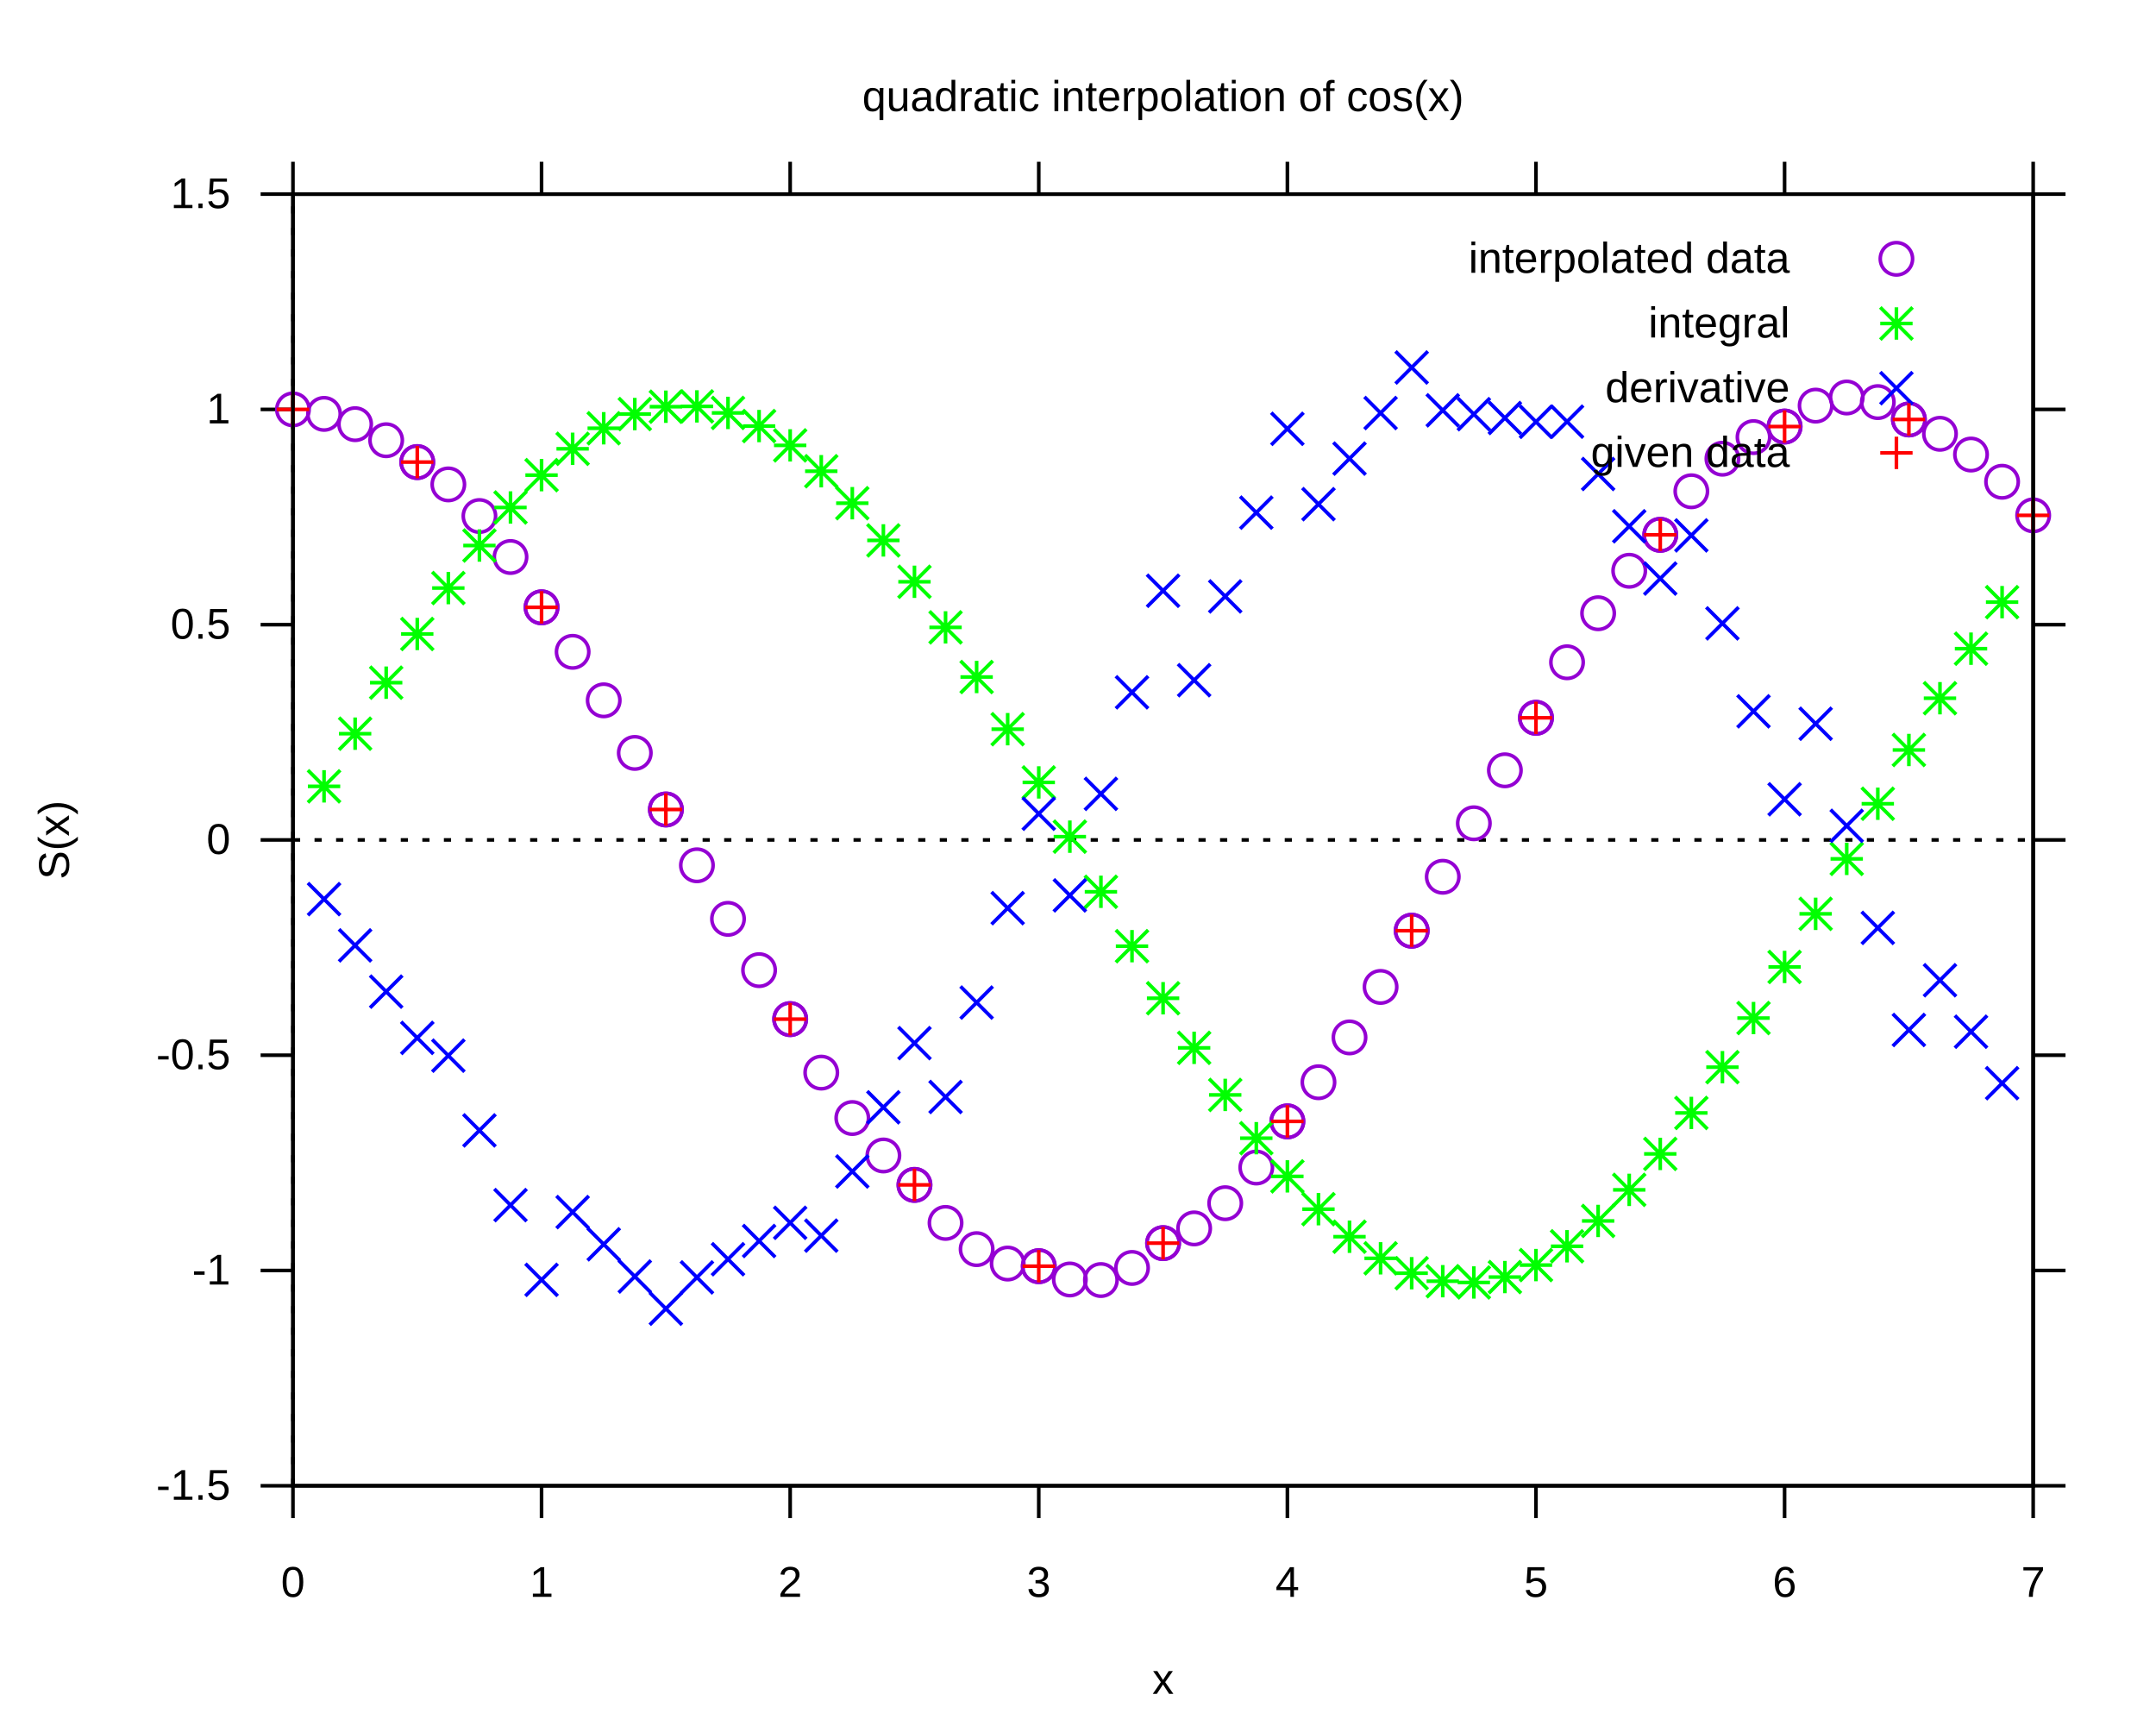
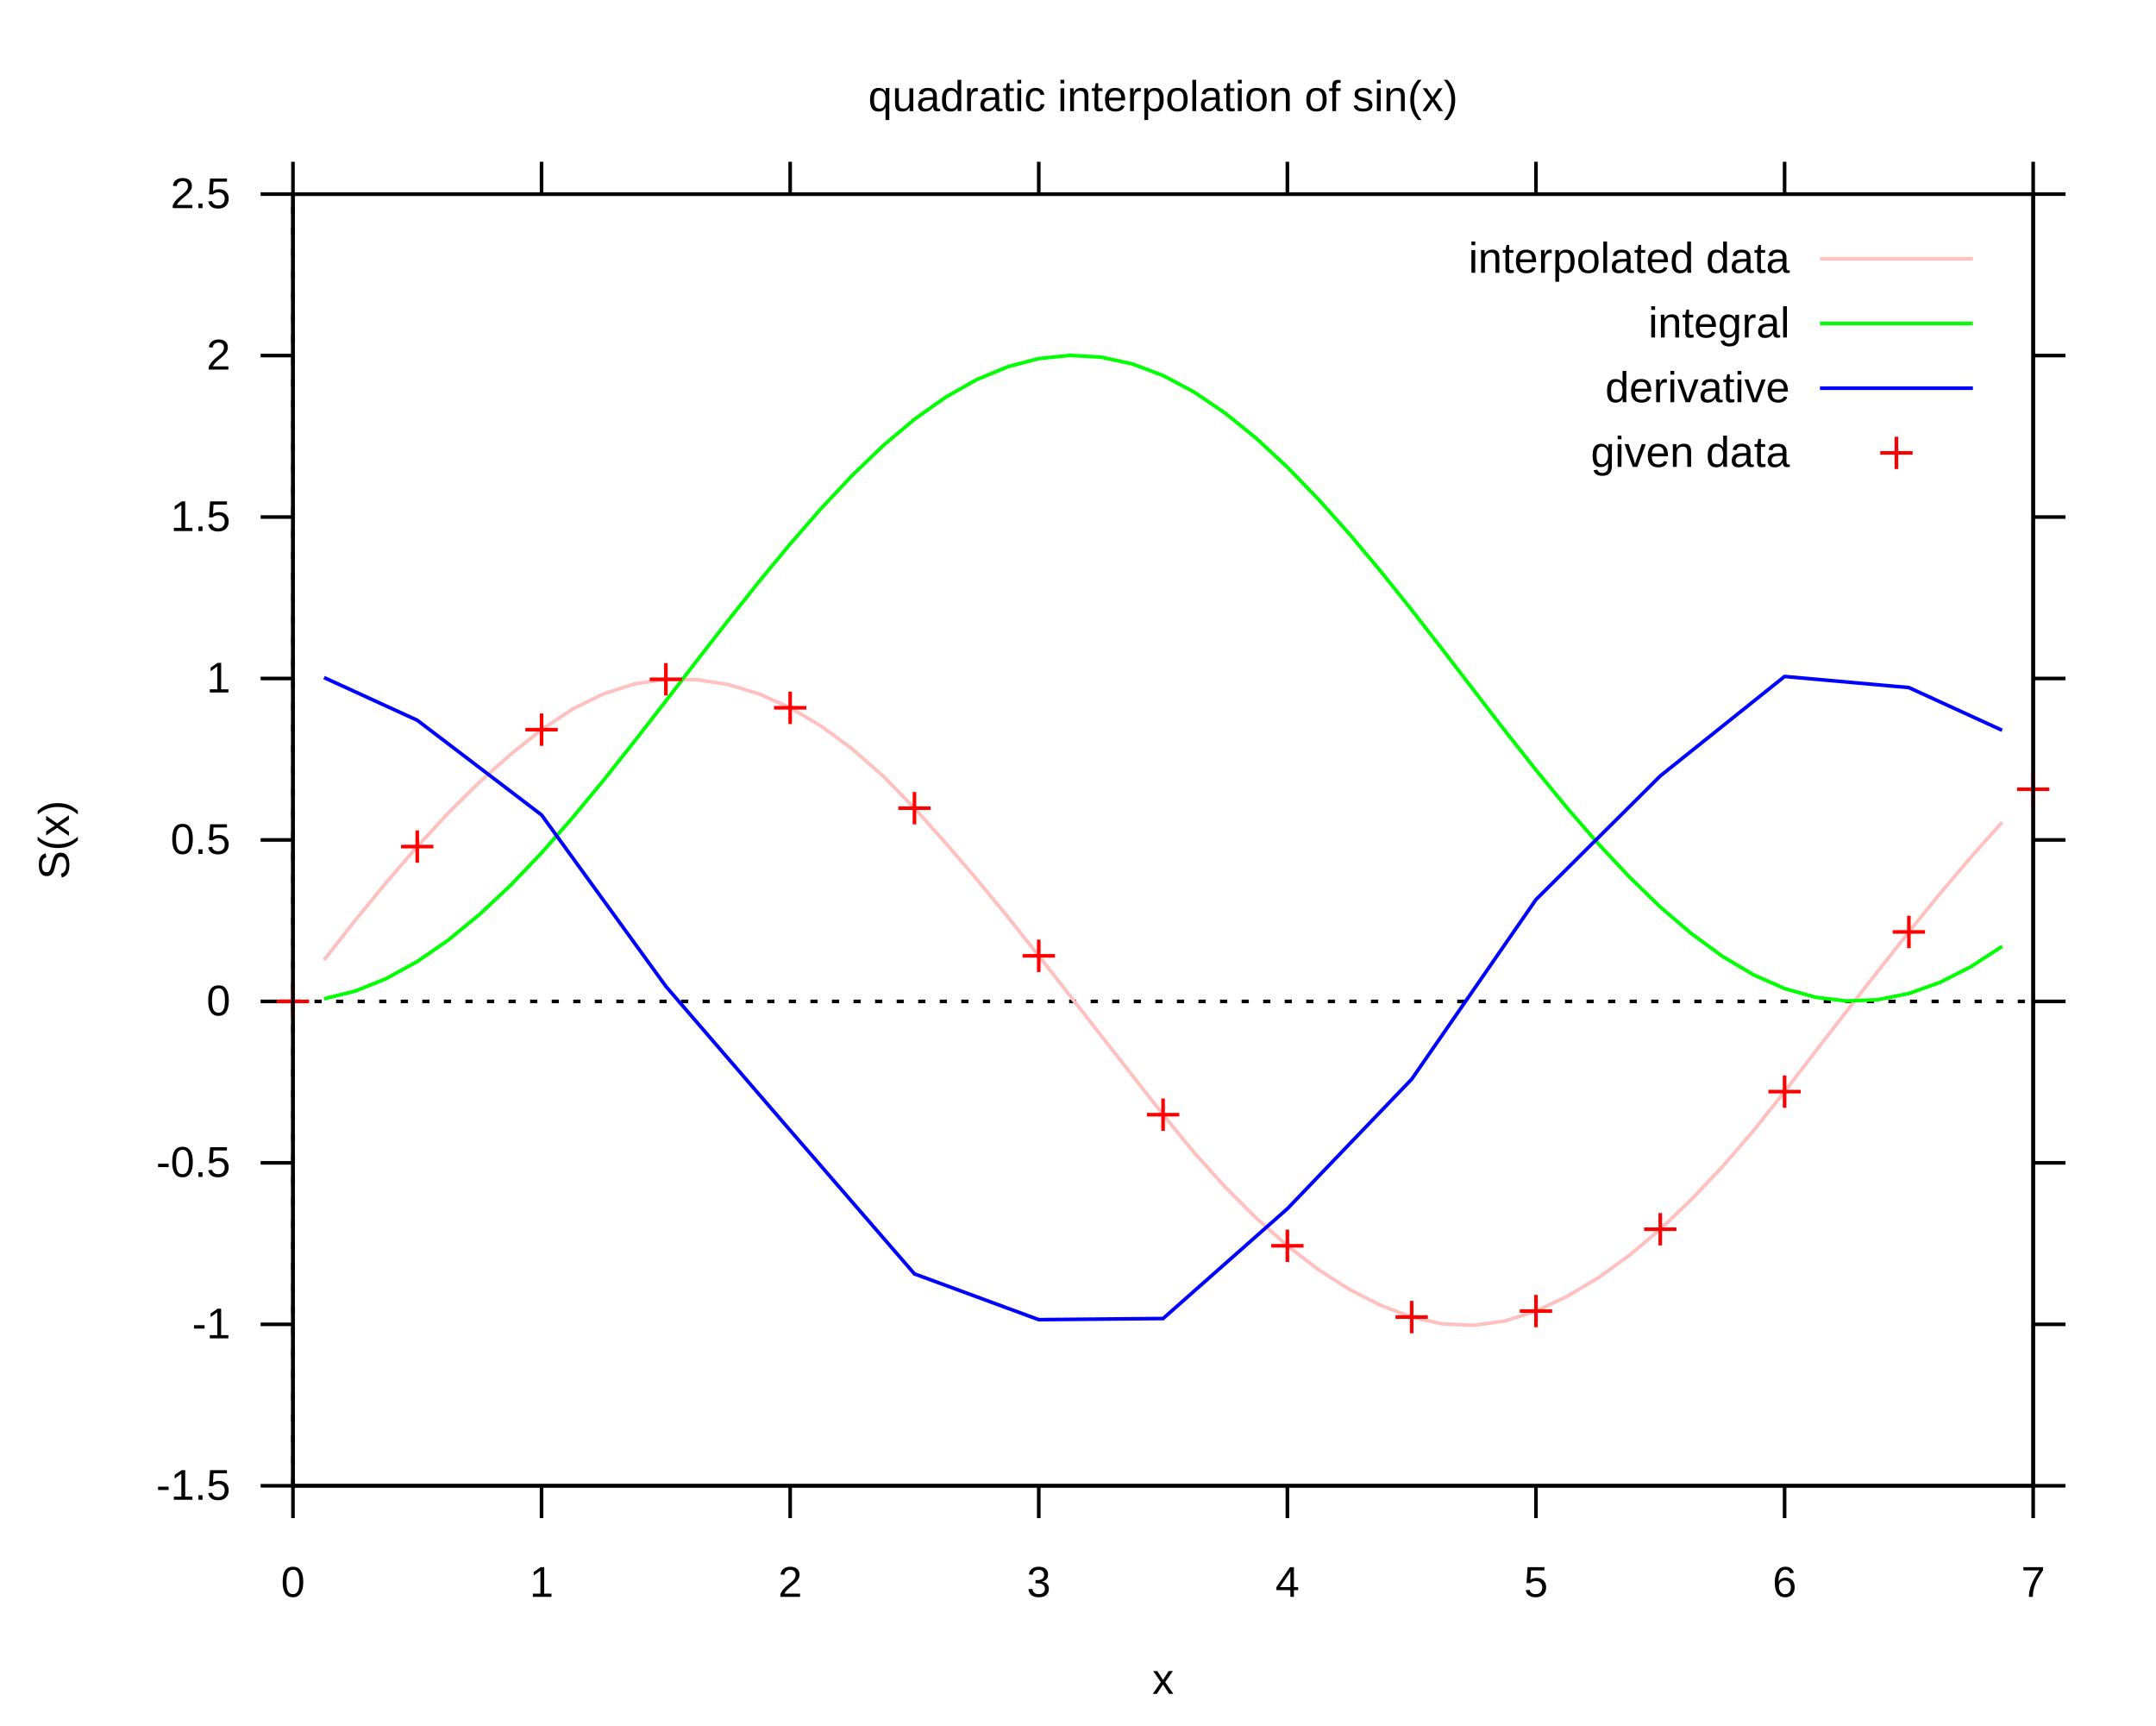
<svg xmlns="http://www.w3.org/2000/svg" xmlns:xlink="http://www.w3.org/1999/xlink" width="600" height="480" viewBox="0 0 600 480">
  <g id="gnuplot_canvas">
    <rect x="0" y="0" width="600" height="480" fill="none" />
    <defs>
      <circle id="gpDot" r="0.5" stroke-width="0.5" stroke="currentColor" />
      <path id="gpPt0" stroke-width="0.222" stroke="currentColor" d="M-1,0 h2 M0,-1 v2" />
      <path id="gpPt1" stroke-width="0.222" stroke="currentColor" d="M-1,-1 L1,1 M1,-1 L-1,1" />
      <path id="gpPt2" stroke-width="0.222" stroke="currentColor" d="M-1,0 L1,0 M0,-1 L0,1 M-1,-1 L1,1 M-1,1 L1,-1" />
      <rect id="gpPt3" stroke-width="0.222" stroke="currentColor" x="-1" y="-1" width="2" height="2" />
      <rect id="gpPt4" stroke-width="0.222" stroke="currentColor" fill="currentColor" x="-1" y="-1" width="2" height="2" />
      <circle id="gpPt5" stroke-width="0.222" stroke="currentColor" cx="0" cy="0" r="1" />
      <use xlink:href="#gpPt5" id="gpPt6" fill="currentColor" stroke="none" />
      <path id="gpPt7" stroke-width="0.222" stroke="currentColor" d="M0,-1.33 L-1.33,0.67 L1.33,0.67 z" />
      <use xlink:href="#gpPt7" id="gpPt8" fill="currentColor" stroke="none" />
      <use xlink:href="#gpPt7" id="gpPt9" stroke="currentColor" transform="rotate(180)" />
      <use xlink:href="#gpPt9" id="gpPt10" fill="currentColor" stroke="none" />
      <use xlink:href="#gpPt3" id="gpPt11" stroke="currentColor" transform="rotate(45)" />
      <use xlink:href="#gpPt11" id="gpPt12" fill="currentColor" stroke="none" />
      <path id="gpPt13" stroke-width="0.222" stroke="currentColor" d="M0,1.330 L1.265,0.411 L0.782,-1.067 L-0.782,-1.076 L-1.265,0.411 z" />
      <use xlink:href="#gpPt13" id="gpPt14" fill="currentColor" stroke="none" />
      <filter id="textbox" filterUnits="objectBoundingBox" x="0" y="0" height="1" width="1">
        <feFlood flood-color="white" flood-opacity="1" result="bgnd" />
        <feComposite in="SourceGraphic" in2="bgnd" operator="atop" />
      </filter>
      <filter id="greybox" filterUnits="objectBoundingBox" x="0" y="0" height="1" width="1">
        <feFlood flood-color="lightgrey" flood-opacity="1" result="grey" />
        <feComposite in="SourceGraphic" in2="grey" operator="atop" />
      </filter>
    </defs>
    <g fill="none" color="white" stroke="currentColor" stroke-width="1.00" stroke-linecap="butt" stroke-linejoin="miter">
</g>
    <g fill="none" color="black" stroke="currentColor" stroke-width="1.00" stroke-linecap="butt" stroke-linejoin="miter">
      <path stroke="black" d="M81.53,413.40 L72.53,413.40 M565.82,413.40 L574.82,413.40  " />
      <g transform="translate(64.14,417.30)" stroke="none" fill="black" font-family="Arial" font-size="12.00" text-anchor="end">
        <text>
          <tspan font-family="Arial">-1.5</tspan>
        </text>
      </g>
    </g>
    <g fill="none" color="black" stroke="currentColor" stroke-width="1.00" stroke-linecap="butt" stroke-linejoin="miter">
-       <path stroke="black" d="M81.53,353.50 L72.53,353.50 M565.82,353.50 L574.82,353.50  " />
-       <g transform="translate(64.14,357.40)" stroke="none" fill="black" font-family="Arial" font-size="12.00" text-anchor="end">
+       <path stroke="black" d="M81.53,368.48 L72.53,368.48 M565.82,368.48 L574.82,368.48  " />
+       <g transform="translate(64.14,372.38)" stroke="none" fill="black" font-family="Arial" font-size="12.00" text-anchor="end">
        <text>
          <tspan font-family="Arial">-1</tspan>
        </text>
      </g>
    </g>
    <g fill="none" color="black" stroke="currentColor" stroke-width="1.00" stroke-linecap="butt" stroke-linejoin="miter">
-       <path stroke="black" d="M81.53,293.60 L72.53,293.60 M565.82,293.60 L574.82,293.60  " />
-       <g transform="translate(64.14,297.50)" stroke="none" fill="black" font-family="Arial" font-size="12.00" text-anchor="end">
+       <path stroke="black" d="M81.53,323.55 L72.53,323.55 M565.82,323.55 L574.82,323.55  " />
+       <g transform="translate(64.14,327.45)" stroke="none" fill="black" font-family="Arial" font-size="12.00" text-anchor="end">
        <text>
          <tspan font-family="Arial">-0.5</tspan>
+         </text>
+       </g>
+     </g>
+     <g fill="none" color="black" stroke="currentColor" stroke-width="1.00" stroke-linecap="butt" stroke-linejoin="miter">
+       <path stroke="black" d="M81.53,278.63 L72.53,278.63 M565.82,278.63 L574.82,278.63  " />
+       <g transform="translate(64.14,282.53)" stroke="none" fill="black" font-family="Arial" font-size="12.00" text-anchor="end">
+         <text>
+           <tspan font-family="Arial"> 0</tspan>
        </text>
      </g>
    </g>
    <g fill="none" color="black" stroke="currentColor" stroke-width="1.00" stroke-linecap="butt" stroke-linejoin="miter">
      <path stroke="black" d="M81.53,233.70 L72.53,233.70 M565.82,233.70 L574.82,233.70  " />
      <g transform="translate(64.14,237.60)" stroke="none" fill="black" font-family="Arial" font-size="12.00" text-anchor="end">
        <text>
-           <tspan font-family="Arial"> 0</tspan>
-         </text>
-       </g>
-     </g>
-     <g fill="none" color="black" stroke="currentColor" stroke-width="1.00" stroke-linecap="butt" stroke-linejoin="miter">
-       <path stroke="black" d="M81.53,173.81 L72.53,173.81 M565.82,173.81 L574.82,173.81  " />
-       <g transform="translate(64.14,177.71)" stroke="none" fill="black" font-family="Arial" font-size="12.00" text-anchor="end">
-         <text>
          <tspan font-family="Arial"> 0.5</tspan>
        </text>
      </g>
    </g>
    <g fill="none" color="black" stroke="currentColor" stroke-width="1.00" stroke-linecap="butt" stroke-linejoin="miter">
-       <path stroke="black" d="M81.53,113.91 L72.53,113.91 M565.82,113.91 L574.82,113.91  " />
-       <g transform="translate(64.14,117.81)" stroke="none" fill="black" font-family="Arial" font-size="12.00" text-anchor="end">
+       <path stroke="black" d="M81.53,188.78 L72.53,188.78 M565.82,188.78 L574.82,188.78  " />
+       <g transform="translate(64.14,192.68)" stroke="none" fill="black" font-family="Arial" font-size="12.00" text-anchor="end">
        <text>
          <tspan font-family="Arial"> 1</tspan>
+         </text>
+       </g>
+     </g>
+     <g fill="none" color="black" stroke="currentColor" stroke-width="1.00" stroke-linecap="butt" stroke-linejoin="miter">
+       <path stroke="black" d="M81.53,143.86 L72.53,143.86 M565.82,143.86 L574.82,143.86  " />
+       <g transform="translate(64.14,147.76)" stroke="none" fill="black" font-family="Arial" font-size="12.00" text-anchor="end">
+         <text>
+           <tspan font-family="Arial"> 1.5</tspan>
+         </text>
+       </g>
+     </g>
+     <g fill="none" color="black" stroke="currentColor" stroke-width="1.00" stroke-linecap="butt" stroke-linejoin="miter">
+       <path stroke="black" d="M81.53,98.93 L72.53,98.93 M565.82,98.93 L574.82,98.93  " />
+       <g transform="translate(64.14,102.83)" stroke="none" fill="black" font-family="Arial" font-size="12.00" text-anchor="end">
+         <text>
+           <tspan font-family="Arial"> 2</tspan>
        </text>
      </g>
    </g>
    <g fill="none" color="black" stroke="currentColor" stroke-width="1.00" stroke-linecap="butt" stroke-linejoin="miter">
      <path stroke="black" d="M81.53,54.01 L72.53,54.01 M565.82,54.01 L574.82,54.01  " />
      <g transform="translate(64.14,57.91)" stroke="none" fill="black" font-family="Arial" font-size="12.00" text-anchor="end">
        <text>
-           <tspan font-family="Arial"> 1.5</tspan>
+           <tspan font-family="Arial"> 2.5</tspan>
        </text>
      </g>
    </g>
    <g fill="none" color="black" stroke="currentColor" stroke-width="1.00" stroke-linecap="butt" stroke-linejoin="miter">
      <path stroke="black" d="M81.53,413.40 L81.53,422.40 M81.53,54.01 L81.53,45.01  " />
      <g transform="translate(81.53,444.30)" stroke="none" fill="black" font-family="Arial" font-size="12.00" text-anchor="middle">
        <text>
          <tspan font-family="Arial"> 0</tspan>
        </text>
      </g>
    </g>
    <g fill="none" color="black" stroke="currentColor" stroke-width="1.00" stroke-linecap="butt" stroke-linejoin="miter">
      <path stroke="black" d="M150.71,413.40 L150.71,422.40 M150.71,54.01 L150.71,45.01  " />
      <g transform="translate(150.71,444.30)" stroke="none" fill="black" font-family="Arial" font-size="12.00" text-anchor="middle">
        <text>
          <tspan font-family="Arial"> 1</tspan>
        </text>
      </g>
    </g>
    <g fill="none" color="black" stroke="currentColor" stroke-width="1.00" stroke-linecap="butt" stroke-linejoin="miter">
      <path stroke="black" d="M219.90,413.40 L219.90,422.40 M219.90,54.01 L219.90,45.01  " />
      <g transform="translate(219.90,444.30)" stroke="none" fill="black" font-family="Arial" font-size="12.00" text-anchor="middle">
        <text>
          <tspan font-family="Arial"> 2</tspan>
        </text>
      </g>
    </g>
    <g fill="none" color="black" stroke="currentColor" stroke-width="1.00" stroke-linecap="butt" stroke-linejoin="miter">
      <path stroke="black" d="M289.08,413.40 L289.08,422.40 M289.08,54.01 L289.08,45.01  " />
      <g transform="translate(289.08,444.30)" stroke="none" fill="black" font-family="Arial" font-size="12.00" text-anchor="middle">
        <text>
          <tspan font-family="Arial"> 3</tspan>
        </text>
      </g>
    </g>
    <g fill="none" color="black" stroke="currentColor" stroke-width="1.00" stroke-linecap="butt" stroke-linejoin="miter">
      <path stroke="black" d="M358.27,413.40 L358.27,422.40 M358.27,54.01 L358.27,45.01  " />
      <g transform="translate(358.27,444.30)" stroke="none" fill="black" font-family="Arial" font-size="12.00" text-anchor="middle">
        <text>
          <tspan font-family="Arial"> 4</tspan>
        </text>
      </g>
    </g>
    <g fill="none" color="black" stroke="currentColor" stroke-width="1.00" stroke-linecap="butt" stroke-linejoin="miter">
      <path stroke="black" d="M427.45,413.40 L427.45,422.40 M427.45,54.01 L427.45,45.01  " />
      <g transform="translate(427.45,444.30)" stroke="none" fill="black" font-family="Arial" font-size="12.00" text-anchor="middle">
        <text>
          <tspan font-family="Arial"> 5</tspan>
        </text>
      </g>
    </g>
    <g fill="none" color="black" stroke="currentColor" stroke-width="1.00" stroke-linecap="butt" stroke-linejoin="miter">
      <path stroke="black" d="M496.64,413.40 L496.64,422.40 M496.64,54.01 L496.64,45.01  " />
      <g transform="translate(496.64,444.30)" stroke="none" fill="black" font-family="Arial" font-size="12.00" text-anchor="middle">
        <text>
          <tspan font-family="Arial"> 6</tspan>
        </text>
      </g>
    </g>
    <g fill="none" color="black" stroke="currentColor" stroke-width="1.00" stroke-linecap="butt" stroke-linejoin="miter">
      <path stroke="black" d="M565.82,413.40 L565.82,422.40 M565.82,54.01 L565.82,45.01  " />
      <g transform="translate(565.82,444.30)" stroke="none" fill="black" font-family="Arial" font-size="12.00" text-anchor="middle">
        <text>
          <tspan font-family="Arial"> 7</tspan>
        </text>
      </g>
    </g>
    <g fill="none" color="black" stroke="currentColor" stroke-width="1.00" stroke-linecap="butt" stroke-linejoin="miter">
</g>
    <g fill="none" color="gray" stroke="currentColor" stroke-width="1.00" stroke-linecap="butt" stroke-linejoin="miter">
-       <path stroke="black" stroke-dasharray="2,4" d="M81.53,233.70 L565.82,233.70  " />
+       <path stroke="black" stroke-dasharray="2,4" d="M81.53,278.63 L565.82,278.63  " />
    </g>
    <g fill="none" color="gray" stroke="currentColor" stroke-width="1.00" stroke-linecap="butt" stroke-linejoin="miter">
      <path stroke="black" stroke-dasharray="2,4" d="M81.53,413.40 L81.53,54.01  " />
    </g>
    <g fill="none" color="black" stroke="currentColor" stroke-width="1.00" stroke-linecap="butt" stroke-linejoin="miter">
      <path stroke="black" d="M81.53,54.01 L81.53,413.40 L565.82,413.40 L565.82,54.01 L81.53,54.01 Z  " />
    </g>
    <g fill="none" color="black" stroke="currentColor" stroke-width="1.00" stroke-linecap="butt" stroke-linejoin="miter">
      <g transform="translate(19.18,233.71) rotate(270)" stroke="none" fill="black" font-family="Arial" font-size="12.00" text-anchor="middle">
        <text>
          <tspan font-family="Arial">S(x)</tspan>
        </text>
      </g>
    </g>
    <g fill="none" color="black" stroke="currentColor" stroke-width="1.00" stroke-linecap="butt" stroke-linejoin="miter">
      <g transform="translate(323.67,471.30)" stroke="none" fill="black" font-family="Arial" font-size="12.00" text-anchor="middle">
        <text>
          <tspan font-family="Arial">x</tspan>
        </text>
      </g>
    </g>
    <g fill="none" color="black" stroke="currentColor" stroke-width="1.00" stroke-linecap="butt" stroke-linejoin="miter">
</g>
    <g id="gnuplot_plot_1">
      <g fill="none" color="black" stroke="currentColor" stroke-width="1.00" stroke-linecap="butt" stroke-linejoin="miter">
        <g transform="translate(498.09,75.91)" stroke="none" fill="black" font-family="Arial" font-size="12.00" text-anchor="end">
          <text>
            <tspan font-family="Arial">interpolated data</tspan>
          </text>
        </g>
      </g>
      <g fill="none" color="black" stroke="currentColor" stroke-width="1.00" stroke-linecap="butt" stroke-linejoin="miter">
-         <use xlink:href="#gpPt5" transform="translate(81.53,113.91) scale(4.50)" color="rgb(148,   0, 211)" />
-         <use xlink:href="#gpPt5" transform="translate(116.12,128.57) scale(4.50)" color="rgb(148,   0, 211)" />
-         <use xlink:href="#gpPt5" transform="translate(150.71,168.98) scale(4.50)" color="rgb(148,   0, 211)" />
-         <use xlink:href="#gpPt5" transform="translate(185.31,225.23) scale(4.50)" color="rgb(148,   0, 211)" />
-         <use xlink:href="#gpPt5" transform="translate(219.90,283.56) scale(4.50)" color="rgb(148,   0, 211)" />
-         <use xlink:href="#gpPt5" transform="translate(254.49,329.68) scale(4.50)" color="rgb(148,   0, 211)" />
-         <use xlink:href="#gpPt5" transform="translate(289.08,352.30) scale(4.50)" color="rgb(148,   0, 211)" />
-         <use xlink:href="#gpPt5" transform="translate(323.68,345.89) scale(4.50)" color="rgb(148,   0, 211)" />
-         <use xlink:href="#gpPt5" transform="translate(358.27,312.01) scale(4.50)" color="rgb(148,   0, 211)" />
-         <use xlink:href="#gpPt5" transform="translate(392.86,258.96) scale(4.50)" color="rgb(148,   0, 211)" />
-         <use xlink:href="#gpPt5" transform="translate(427.45,199.72) scale(4.50)" color="rgb(148,   0, 211)" />
-         <use xlink:href="#gpPt5" transform="translate(462.04,148.81) scale(4.50)" color="rgb(148,   0, 211)" />
-         <use xlink:href="#gpPt5" transform="translate(496.64,118.68) scale(4.50)" color="rgb(148,   0, 211)" />
-         <use xlink:href="#gpPt5" transform="translate(531.23,116.71) scale(4.50)" color="rgb(148,   0, 211)" />
-         <use xlink:href="#gpPt5" transform="translate(565.82,143.39) scale(4.50)" color="rgb(148,   0, 211)" />
-         <use xlink:href="#gpPt5" transform="translate(90.18,115.16) scale(4.50)" color="rgb(148,   0, 211)" />
-         <use xlink:href="#gpPt5" transform="translate(98.83,118.02) scale(4.50)" color="rgb(148,   0, 211)" />
-         <use xlink:href="#gpPt5" transform="translate(107.47,122.49) scale(4.50)" color="rgb(148,   0, 211)" />
-         <use xlink:href="#gpPt5" transform="translate(116.12,128.57) scale(4.50)" color="rgb(148,   0, 211)" />
-         <use xlink:href="#gpPt5" transform="translate(124.77,134.78) scale(4.50)" color="rgb(148,   0, 211)" />
-         <use xlink:href="#gpPt5" transform="translate(133.42,143.58) scale(4.50)" color="rgb(148,   0, 211)" />
-         <use xlink:href="#gpPt5" transform="translate(142.07,154.98) scale(4.50)" color="rgb(148,   0, 211)" />
-         <use xlink:href="#gpPt5" transform="translate(150.71,168.98) scale(4.50)" color="rgb(148,   0, 211)" />
-         <use xlink:href="#gpPt5" transform="translate(159.36,181.36) scale(4.50)" color="rgb(148,   0, 211)" />
-         <use xlink:href="#gpPt5" transform="translate(168.01,194.86) scale(4.50)" color="rgb(148,   0, 211)" />
-         <use xlink:href="#gpPt5" transform="translate(176.66,209.49) scale(4.50)" color="rgb(148,   0, 211)" />
-         <use xlink:href="#gpPt5" transform="translate(185.31,225.23) scale(4.50)" color="rgb(148,   0, 211)" />
-         <use xlink:href="#gpPt5" transform="translate(193.95,240.76) scale(4.50)" color="rgb(148,   0, 211)" />
-         <use xlink:href="#gpPt5" transform="translate(202.60,255.66) scale(4.50)" color="rgb(148,   0, 211)" />
-         <use xlink:href="#gpPt5" transform="translate(211.25,269.93) scale(4.50)" color="rgb(148,   0, 211)" />
-         <use xlink:href="#gpPt5" transform="translate(219.90,283.56) scale(4.50)" color="rgb(148,   0, 211)" />
-         <use xlink:href="#gpPt5" transform="translate(228.55,298.44) scale(4.50)" color="rgb(148,   0, 211)" />
-         <use xlink:href="#gpPt5" transform="translate(237.19,311.08) scale(4.50)" color="rgb(148,   0, 211)" />
-         <use xlink:href="#gpPt5" transform="translate(245.84,321.50) scale(4.50)" color="rgb(148,   0, 211)" />
-         <use xlink:href="#gpPt5" transform="translate(254.49,329.68) scale(4.50)" color="rgb(148,   0, 211)" />
-         <use xlink:href="#gpPt5" transform="translate(263.14,340.26) scale(4.50)" color="rgb(148,   0, 211)" />
-         <use xlink:href="#gpPt5" transform="translate(271.79,347.56) scale(4.50)" color="rgb(148,   0, 211)" />
-         <use xlink:href="#gpPt5" transform="translate(280.43,351.57) scale(4.50)" color="rgb(148,   0, 211)" />
-         <use xlink:href="#gpPt5" transform="translate(289.08,352.30) scale(4.50)" color="rgb(148,   0, 211)" />
-         <use xlink:href="#gpPt5" transform="translate(297.73,356.00) scale(4.50)" color="rgb(148,   0, 211)" />
-         <use xlink:href="#gpPt5" transform="translate(306.38,356.16) scale(4.50)" color="rgb(148,   0, 211)" />
-         <use xlink:href="#gpPt5" transform="translate(315.03,352.79) scale(4.50)" color="rgb(148,   0, 211)" />
-         <use xlink:href="#gpPt5" transform="translate(323.68,345.89) scale(4.50)" color="rgb(148,   0, 211)" />
-         <use xlink:href="#gpPt5" transform="translate(332.32,341.79) scale(4.50)" color="rgb(148,   0, 211)" />
-         <use xlink:href="#gpPt5" transform="translate(340.97,334.78) scale(4.50)" color="rgb(148,   0, 211)" />
-         <use xlink:href="#gpPt5" transform="translate(349.62,324.85) scale(4.50)" color="rgb(148,   0, 211)" />
-         <use xlink:href="#gpPt5" transform="translate(358.27,312.01) scale(4.50)" color="rgb(148,   0, 211)" />
-         <use xlink:href="#gpPt5" transform="translate(366.92,301.12) scale(4.50)" color="rgb(148,   0, 211)" />
-         <use xlink:href="#gpPt5" transform="translate(375.56,288.65) scale(4.50)" color="rgb(148,   0, 211)" />
-         <use xlink:href="#gpPt5" transform="translate(384.21,274.60) scale(4.50)" color="rgb(148,   0, 211)" />
-         <use xlink:href="#gpPt5" transform="translate(392.86,258.96) scale(4.50)" color="rgb(148,   0, 211)" />
-         <use xlink:href="#gpPt5" transform="translate(401.51,243.95) scale(4.50)" color="rgb(148,   0, 211)" />
-         <use xlink:href="#gpPt5" transform="translate(410.16,229.07) scale(4.50)" color="rgb(148,   0, 211)" />
-         <use xlink:href="#gpPt5" transform="translate(418.80,214.33) scale(4.50)" color="rgb(148,   0, 211)" />
-         <use xlink:href="#gpPt5" transform="translate(427.45,199.72) scale(4.50)" color="rgb(148,   0, 211)" />
-         <use xlink:href="#gpPt5" transform="translate(436.10,184.27) scale(4.50)" color="rgb(148,   0, 211)" />
-         <use xlink:href="#gpPt5" transform="translate(444.75,170.63) scale(4.50)" color="rgb(148,   0, 211)" />
-         <use xlink:href="#gpPt5" transform="translate(453.40,158.81) scale(4.50)" color="rgb(148,   0, 211)" />
-         <use xlink:href="#gpPt5" transform="translate(462.04,148.81) scale(4.50)" color="rgb(148,   0, 211)" />
-         <use xlink:href="#gpPt5" transform="translate(470.69,136.69) scale(4.50)" color="rgb(148,   0, 211)" />
-         <use xlink:href="#gpPt5" transform="translate(479.34,127.63) scale(4.50)" color="rgb(148,   0, 211)" />
-         <use xlink:href="#gpPt5" transform="translate(487.99,121.62) scale(4.50)" color="rgb(148,   0, 211)" />
-         <use xlink:href="#gpPt5" transform="translate(496.64,118.68) scale(4.50)" color="rgb(148,   0, 211)" />
-         <use xlink:href="#gpPt5" transform="translate(505.28,112.86) scale(4.50)" color="rgb(148,   0, 211)" />
-         <use xlink:href="#gpPt5" transform="translate(513.93,110.60) scale(4.50)" color="rgb(148,   0, 211)" />
-         <use xlink:href="#gpPt5" transform="translate(522.58,111.88) scale(4.50)" color="rgb(148,   0, 211)" />
-         <use xlink:href="#gpPt5" transform="translate(531.23,116.71) scale(4.50)" color="rgb(148,   0, 211)" />
-         <use xlink:href="#gpPt5" transform="translate(539.88,120.70) scale(4.50)" color="rgb(148,   0, 211)" />
-         <use xlink:href="#gpPt5" transform="translate(548.52,126.47) scale(4.50)" color="rgb(148,   0, 211)" />
-         <use xlink:href="#gpPt5" transform="translate(557.17,134.04) scale(4.50)" color="rgb(148,   0, 211)" />
-         <use xlink:href="#gpPt5" transform="translate(527.76,72.01) scale(4.50)" color="rgb(148,   0, 211)" />
+         <path stroke="rgb(255, 192, 192)" d="M506.48,72.01 L549.04,72.01 M90.18,267.12 L98.83,256.10 L107.47,245.58 L116.12,235.55 L124.77,226.19 L133.42,217.64   L142.07,209.92 L150.71,203.02 L159.36,197.28 L168.01,193.03 L176.66,190.28 L185.31,189.01 L193.95,189.11 L202.60,190.46   L211.25,193.07 L219.90,196.93 L228.55,202.04 L237.19,208.40 L245.84,216.00 L254.49,224.86 L263.14,234.53 L271.79,244.61   L280.43,255.08 L289.08,265.95 L297.73,277.01 L306.38,288.07 L315.03,299.11 L323.68,310.15 L332.32,320.70 L340.97,330.30   L349.62,338.94 L358.27,346.63 L366.92,353.27 L375.56,358.79 L384.21,363.19 L392.86,366.46 L401.51,368.38 L410.16,368.75   L418.80,367.55 L427.45,364.79 L436.10,360.71 L444.75,355.55 L453.40,349.32 L462.04,342.02 L470.69,333.75 L479.34,324.61   L487.99,314.60 L496.64,303.73 L505.28,292.48 L513.93,281.32 L522.58,270.26 L531.23,259.30 L539.88,248.63 L548.52,238.46   L557.17,228.78  " />
      </g>
    </g>
    <g id="gnuplot_plot_2">
      <g fill="none" color="black" stroke="currentColor" stroke-width="1.00" stroke-linecap="butt" stroke-linejoin="miter">
        <g transform="translate(498.09,93.91)" stroke="none" fill="black" font-family="Arial" font-size="12.00" text-anchor="end">
          <text>
            <tspan font-family="Arial">integral</tspan>
          </text>
        </g>
      </g>
      <g fill="none" color="black" stroke="currentColor" stroke-width="1.00" stroke-linecap="butt" stroke-linejoin="miter">
-         <use xlink:href="#gpPt2" transform="translate(90.18,218.79) scale(4.50)" color="rgb(  0, 255,   0)" />
-         <use xlink:href="#gpPt2" transform="translate(98.83,204.14) scale(4.50)" color="rgb(  0, 255,   0)" />
-         <use xlink:href="#gpPt2" transform="translate(107.47,189.94) scale(4.50)" color="rgb(  0, 255,   0)" />
-         <use xlink:href="#gpPt2" transform="translate(116.12,176.40) scale(4.50)" color="rgb(  0, 255,   0)" />
-         <use xlink:href="#gpPt2" transform="translate(124.77,163.62) scale(4.50)" color="rgb(  0, 255,   0)" />
-         <use xlink:href="#gpPt2" transform="translate(133.42,151.78) scale(4.50)" color="rgb(  0, 255,   0)" />
-         <use xlink:href="#gpPt2" transform="translate(142.07,141.20) scale(4.50)" color="rgb(  0, 255,   0)" />
-         <use xlink:href="#gpPt2" transform="translate(150.71,132.20) scale(4.50)" color="rgb(  0, 255,   0)" />
-         <use xlink:href="#gpPt2" transform="translate(159.36,124.87) scale(4.50)" color="rgb(  0, 255,   0)" />
-         <use xlink:href="#gpPt2" transform="translate(168.01,119.16) scale(4.50)" color="rgb(  0, 255,   0)" />
-         <use xlink:href="#gpPt2" transform="translate(176.66,115.21) scale(4.50)" color="rgb(  0, 255,   0)" />
-         <use xlink:href="#gpPt2" transform="translate(185.31,113.16) scale(4.50)" color="rgb(  0, 255,   0)" />
-         <use xlink:href="#gpPt2" transform="translate(193.95,113.07) scale(4.50)" color="rgb(  0, 255,   0)" />
-         <use xlink:href="#gpPt2" transform="translate(202.60,114.89) scale(4.50)" color="rgb(  0, 255,   0)" />
-         <use xlink:href="#gpPt2" transform="translate(211.25,118.54) scale(4.50)" color="rgb(  0, 255,   0)" />
-         <use xlink:href="#gpPt2" transform="translate(219.90,123.92) scale(4.50)" color="rgb(  0, 255,   0)" />
-         <use xlink:href="#gpPt2" transform="translate(228.55,131.11) scale(4.50)" color="rgb(  0, 255,   0)" />
-         <use xlink:href="#gpPt2" transform="translate(237.19,140.01) scale(4.50)" color="rgb(  0, 255,   0)" />
-         <use xlink:href="#gpPt2" transform="translate(245.84,150.36) scale(4.50)" color="rgb(  0, 255,   0)" />
-         <use xlink:href="#gpPt2" transform="translate(254.49,161.87) scale(4.50)" color="rgb(  0, 255,   0)" />
-         <use xlink:href="#gpPt2" transform="translate(263.14,174.56) scale(4.50)" color="rgb(  0, 255,   0)" />
-         <use xlink:href="#gpPt2" transform="translate(271.79,188.37) scale(4.50)" color="rgb(  0, 255,   0)" />
-         <use xlink:href="#gpPt2" transform="translate(280.43,202.89) scale(4.50)" color="rgb(  0, 255,   0)" />
-         <use xlink:href="#gpPt2" transform="translate(289.08,217.70) scale(4.50)" color="rgb(  0, 255,   0)" />
-         <use xlink:href="#gpPt2" transform="translate(297.73,232.79) scale(4.50)" color="rgb(  0, 255,   0)" />
-         <use xlink:href="#gpPt2" transform="translate(306.38,248.13) scale(4.50)" color="rgb(  0, 255,   0)" />
-         <use xlink:href="#gpPt2" transform="translate(315.03,263.26) scale(4.50)" color="rgb(  0, 255,   0)" />
-         <use xlink:href="#gpPt2" transform="translate(323.68,277.75) scale(4.50)" color="rgb(  0, 255,   0)" />
-         <use xlink:href="#gpPt2" transform="translate(332.32,291.55) scale(4.50)" color="rgb(  0, 255,   0)" />
-         <use xlink:href="#gpPt2" transform="translate(340.97,304.65) scale(4.50)" color="rgb(  0, 255,   0)" />
-         <use xlink:href="#gpPt2" transform="translate(349.62,316.69) scale(4.50)" color="rgb(  0, 255,   0)" />
-         <use xlink:href="#gpPt2" transform="translate(358.27,327.31) scale(4.50)" color="rgb(  0, 255,   0)" />
-         <use xlink:href="#gpPt2" transform="translate(366.92,336.44) scale(4.50)" color="rgb(  0, 255,   0)" />
-         <use xlink:href="#gpPt2" transform="translate(375.56,344.10) scale(4.50)" color="rgb(  0, 255,   0)" />
-         <use xlink:href="#gpPt2" transform="translate(384.21,350.11) scale(4.50)" color="rgb(  0, 255,   0)" />
-         <use xlink:href="#gpPt2" transform="translate(392.86,354.26) scale(4.50)" color="rgb(  0, 255,   0)" />
-         <use xlink:href="#gpPt2" transform="translate(401.51,356.48) scale(4.50)" color="rgb(  0, 255,   0)" />
-         <use xlink:href="#gpPt2" transform="translate(410.16,356.83) scale(4.50)" color="rgb(  0, 255,   0)" />
-         <use xlink:href="#gpPt2" transform="translate(418.80,355.33) scale(4.50)" color="rgb(  0, 255,   0)" />
-         <use xlink:href="#gpPt2" transform="translate(427.45,351.99) scale(4.50)" color="rgb(  0, 255,   0)" />
-         <use xlink:href="#gpPt2" transform="translate(436.10,346.76) scale(4.50)" color="rgb(  0, 255,   0)" />
-         <use xlink:href="#gpPt2" transform="translate(444.75,339.71) scale(4.50)" color="rgb(  0, 255,   0)" />
-         <use xlink:href="#gpPt2" transform="translate(453.40,331.06) scale(4.50)" color="rgb(  0, 255,   0)" />
-         <use xlink:href="#gpPt2" transform="translate(462.04,321.06) scale(4.50)" color="rgb(  0, 255,   0)" />
-         <use xlink:href="#gpPt2" transform="translate(470.69,309.66) scale(4.50)" color="rgb(  0, 255,   0)" />
-         <use xlink:href="#gpPt2" transform="translate(479.34,296.93) scale(4.50)" color="rgb(  0, 255,   0)" />
-         <use xlink:href="#gpPt2" transform="translate(487.99,283.26) scale(4.50)" color="rgb(  0, 255,   0)" />
-         <use xlink:href="#gpPt2" transform="translate(496.64,269.04) scale(4.50)" color="rgb(  0, 255,   0)" />
-         <use xlink:href="#gpPt2" transform="translate(505.28,254.26) scale(4.50)" color="rgb(  0, 255,   0)" />
-         <use xlink:href="#gpPt2" transform="translate(513.93,238.97) scale(4.50)" color="rgb(  0, 255,   0)" />
-         <use xlink:href="#gpPt2" transform="translate(522.58,223.63) scale(4.50)" color="rgb(  0, 255,   0)" />
-         <use xlink:href="#gpPt2" transform="translate(531.23,208.67) scale(4.50)" color="rgb(  0, 255,   0)" />
-         <use xlink:href="#gpPt2" transform="translate(539.88,194.27) scale(4.50)" color="rgb(  0, 255,   0)" />
-         <use xlink:href="#gpPt2" transform="translate(548.52,180.49) scale(4.50)" color="rgb(  0, 255,   0)" />
-         <use xlink:href="#gpPt2" transform="translate(557.17,167.54) scale(4.50)" color="rgb(  0, 255,   0)" />
-         <use xlink:href="#gpPt2" transform="translate(527.76,90.01) scale(4.50)" color="rgb(  0, 255,   0)" />
+         <path stroke="rgb(  0, 255,   0)" d="M506.48,90.01 L549.04,90.01 M90.18,277.90 L98.83,275.77 L107.47,272.29 L116.12,267.53 L124.77,261.55 L133.42,254.45   L142.07,246.34 L150.71,237.31 L159.36,227.49 L168.01,217.04 L176.66,206.15 L185.31,195.01 L193.95,183.80 L202.60,172.68   L211.25,161.81 L219.90,151.35 L228.55,141.44 L237.19,132.25 L245.84,123.93 L254.49,116.65 L263.14,110.53 L271.79,105.64   L280.43,102.04 L289.08,99.77 L297.73,98.88 L306.38,99.36 L315.03,101.23 L323.68,104.48 L332.32,109.09 L340.97,114.96   L349.62,121.97 L358.27,130.00 L366.92,138.93 L375.56,148.61 L384.21,158.92 L392.86,169.71 L401.51,180.82 L410.16,192.08   L418.80,203.29 L427.45,214.24 L436.10,224.77 L444.75,234.72 L453.40,243.96 L462.04,252.35 L470.69,259.76 L479.34,266.09   L487.99,271.22 L496.64,275.05 L505.28,277.48 L513.93,278.52 L522.58,278.16 L531.23,276.43 L539.88,273.34 L548.52,268.95   L557.17,263.32  " />
      </g>
    </g>
    <g id="gnuplot_plot_3">
      <g fill="none" color="black" stroke="currentColor" stroke-width="1.00" stroke-linecap="butt" stroke-linejoin="miter">
        <g transform="translate(498.09,111.91)" stroke="none" fill="black" font-family="Arial" font-size="12.00" text-anchor="end">
          <text>
            <tspan font-family="Arial">derivative</tspan>
          </text>
        </g>
      </g>
      <g fill="none" color="black" stroke="currentColor" stroke-width="1.00" stroke-linecap="butt" stroke-linejoin="miter">
-         <use xlink:href="#gpPt1" transform="translate(90.18,250.17) scale(4.50)" color="rgb(  0,   0, 255)" />
-         <use xlink:href="#gpPt1" transform="translate(98.83,263.04) scale(4.50)" color="rgb(  0,   0, 255)" />
-         <use xlink:href="#gpPt1" transform="translate(107.47,275.91) scale(4.50)" color="rgb(  0,   0, 255)" />
-         <use xlink:href="#gpPt1" transform="translate(116.12,288.78) scale(4.50)" color="rgb(  0,   0, 255)" />
-         <use xlink:href="#gpPt1" transform="translate(124.77,293.72) scale(4.50)" color="rgb(  0,   0, 255)" />
-         <use xlink:href="#gpPt1" transform="translate(133.42,314.52) scale(4.50)" color="rgb(  0,   0, 255)" />
-         <use xlink:href="#gpPt1" transform="translate(142.07,335.31) scale(4.50)" color="rgb(  0,   0, 255)" />
-         <use xlink:href="#gpPt1" transform="translate(150.71,356.10) scale(4.50)" color="rgb(  0,   0, 255)" />
-         <use xlink:href="#gpPt1" transform="translate(159.36,337.25) scale(4.50)" color="rgb(  0,   0, 255)" />
-         <use xlink:href="#gpPt1" transform="translate(168.01,346.21) scale(4.50)" color="rgb(  0,   0, 255)" />
-         <use xlink:href="#gpPt1" transform="translate(176.66,355.17) scale(4.50)" color="rgb(  0,   0, 255)" />
-         <use xlink:href="#gpPt1" transform="translate(185.31,364.13) scale(4.50)" color="rgb(  0,   0, 255)" />
-         <use xlink:href="#gpPt1" transform="translate(193.95,355.42) scale(4.50)" color="rgb(  0,   0, 255)" />
-         <use xlink:href="#gpPt1" transform="translate(202.60,350.36) scale(4.50)" color="rgb(  0,   0, 255)" />
-         <use xlink:href="#gpPt1" transform="translate(211.25,345.29) scale(4.50)" color="rgb(  0,   0, 255)" />
-         <use xlink:href="#gpPt1" transform="translate(219.90,340.23) scale(4.50)" color="rgb(  0,   0, 255)" />
-         <use xlink:href="#gpPt1" transform="translate(228.55,343.80) scale(4.50)" color="rgb(  0,   0, 255)" />
-         <use xlink:href="#gpPt1" transform="translate(237.19,325.95) scale(4.50)" color="rgb(  0,   0, 255)" />
-         <use xlink:href="#gpPt1" transform="translate(245.84,308.10) scale(4.50)" color="rgb(  0,   0, 255)" />
-         <use xlink:href="#gpPt1" transform="translate(254.49,290.24) scale(4.50)" color="rgb(  0,   0, 255)" />
-         <use xlink:href="#gpPt1" transform="translate(263.14,305.22) scale(4.50)" color="rgb(  0,   0, 255)" />
-         <use xlink:href="#gpPt1" transform="translate(271.79,278.95) scale(4.50)" color="rgb(  0,   0, 255)" />
-         <use xlink:href="#gpPt1" transform="translate(280.43,252.68) scale(4.50)" color="rgb(  0,   0, 255)" />
-         <use xlink:href="#gpPt1" transform="translate(289.08,226.42) scale(4.50)" color="rgb(  0,   0, 255)" />
-         <use xlink:href="#gpPt1" transform="translate(297.73,249.13) scale(4.50)" color="rgb(  0,   0, 255)" />
-         <use xlink:href="#gpPt1" transform="translate(306.38,220.88) scale(4.50)" color="rgb(  0,   0, 255)" />
-         <use xlink:href="#gpPt1" transform="translate(315.03,192.63) scale(4.50)" color="rgb(  0,   0, 255)" />
-         <use xlink:href="#gpPt1" transform="translate(323.68,164.37) scale(4.50)" color="rgb(  0,   0, 255)" />
-         <use xlink:href="#gpPt1" transform="translate(332.32,189.26) scale(4.50)" color="rgb(  0,   0, 255)" />
-         <use xlink:href="#gpPt1" transform="translate(340.97,165.94) scale(4.50)" color="rgb(  0,   0, 255)" />
-         <use xlink:href="#gpPt1" transform="translate(349.62,142.63) scale(4.50)" color="rgb(  0,   0, 255)" />
-         <use xlink:href="#gpPt1" transform="translate(358.27,119.31) scale(4.50)" color="rgb(  0,   0, 255)" />
-         <use xlink:href="#gpPt1" transform="translate(366.92,140.28) scale(4.50)" color="rgb(  0,   0, 255)" />
-         <use xlink:href="#gpPt1" transform="translate(375.56,127.60) scale(4.50)" color="rgb(  0,   0, 255)" />
-         <use xlink:href="#gpPt1" transform="translate(384.21,114.92) scale(4.50)" color="rgb(  0,   0, 255)" />
-         <use xlink:href="#gpPt1" transform="translate(392.86,102.25) scale(4.50)" color="rgb(  0,   0, 255)" />
-         <use xlink:href="#gpPt1" transform="translate(401.51,114.17) scale(4.50)" color="rgb(  0,   0, 255)" />
-         <use xlink:href="#gpPt1" transform="translate(410.16,115.24) scale(4.50)" color="rgb(  0,   0, 255)" />
-         <use xlink:href="#gpPt1" transform="translate(418.80,116.30) scale(4.50)" color="rgb(  0,   0, 255)" />
-         <use xlink:href="#gpPt1" transform="translate(427.45,117.37) scale(4.50)" color="rgb(  0,   0, 255)" />
-         <use xlink:href="#gpPt1" transform="translate(436.10,117.32) scale(4.50)" color="rgb(  0,   0, 255)" />
-         <use xlink:href="#gpPt1" transform="translate(444.75,131.88) scale(4.50)" color="rgb(  0,   0, 255)" />
-         <use xlink:href="#gpPt1" transform="translate(453.40,146.43) scale(4.50)" color="rgb(  0,   0, 255)" />
-         <use xlink:href="#gpPt1" transform="translate(462.04,160.98) scale(4.50)" color="rgb(  0,   0, 255)" />
-         <use xlink:href="#gpPt1" transform="translate(470.69,148.97) scale(4.50)" color="rgb(  0,   0, 255)" />
-         <use xlink:href="#gpPt1" transform="translate(479.34,173.45) scale(4.50)" color="rgb(  0,   0, 255)" />
-         <use xlink:href="#gpPt1" transform="translate(487.99,197.92) scale(4.50)" color="rgb(  0,   0, 255)" />
-         <use xlink:href="#gpPt1" transform="translate(496.64,222.39) scale(4.50)" color="rgb(  0,   0, 255)" />
-         <use xlink:href="#gpPt1" transform="translate(505.28,201.37) scale(4.50)" color="rgb(  0,   0, 255)" />
-         <use xlink:href="#gpPt1" transform="translate(513.93,229.77) scale(4.50)" color="rgb(  0,   0, 255)" />
-         <use xlink:href="#gpPt1" transform="translate(522.58,258.17) scale(4.50)" color="rgb(  0,   0, 255)" />
-         <use xlink:href="#gpPt1" transform="translate(531.23,286.58) scale(4.50)" color="rgb(  0,   0, 255)" />
-         <use xlink:href="#gpPt1" transform="translate(539.88,272.74) scale(4.50)" color="rgb(  0,   0, 255)" />
-         <use xlink:href="#gpPt1" transform="translate(548.52,287.06) scale(4.50)" color="rgb(  0,   0, 255)" />
-         <use xlink:href="#gpPt1" transform="translate(557.17,301.38) scale(4.50)" color="rgb(  0,   0, 255)" />
-         <use xlink:href="#gpPt1" transform="translate(527.76,108.01) scale(4.50)" color="rgb(  0,   0, 255)" />
+         <path stroke="rgb(  0,   0, 255)" d="M506.48,108.01 L549.04,108.01 M90.18,188.52 L98.83,192.48 L107.47,196.44 L116.12,200.40 L124.77,206.98 L133.42,213.57   L142.07,220.16 L150.71,226.75 L159.36,238.67 L168.01,250.59 L176.66,262.51 L185.31,274.44 L193.95,284.46 L202.60,294.48   L211.25,304.50 L219.90,314.52 L228.55,324.50 L237.19,334.48 L245.84,344.47 L254.49,354.45 L263.14,357.63 L271.79,360.81   L280.43,364.00 L289.08,367.18 L297.73,367.10 L306.38,367.02 L315.03,366.94 L323.68,366.87 L332.32,359.23 L340.97,351.59   L349.62,343.95 L358.27,336.31 L366.92,327.30 L375.56,318.29 L384.21,309.28 L392.86,300.27 L401.51,287.78 L410.16,275.29   L418.80,262.79 L427.45,250.30 L436.10,241.70 L444.75,233.10 L453.40,224.50 L462.04,215.90 L470.69,208.98 L479.34,202.06   L487.99,195.14 L496.64,188.22 L505.28,188.99 L513.93,189.76 L522.58,190.54 L531.23,191.31 L539.88,195.27 L548.52,199.23   L557.17,203.19  " />
      </g>
    </g>
    <g id="gnuplot_plot_4">
      <g fill="none" color="black" stroke="currentColor" stroke-width="1.00" stroke-linecap="butt" stroke-linejoin="miter">
        <g transform="translate(498.09,129.91)" stroke="none" fill="black" font-family="Arial" font-size="12.00" text-anchor="end">
          <text>
            <tspan font-family="Arial">given data</tspan>
          </text>
        </g>
      </g>
      <g fill="none" color="black" stroke="currentColor" stroke-width="1.00" stroke-linecap="butt" stroke-linejoin="miter">
-         <use xlink:href="#gpPt0" transform="translate(81.53,113.91) scale(4.50)" color="rgb(255,   0,   0)" />
-         <use xlink:href="#gpPt0" transform="translate(116.12,128.57) scale(4.50)" color="rgb(255,   0,   0)" />
-         <use xlink:href="#gpPt0" transform="translate(150.71,168.98) scale(4.50)" color="rgb(255,   0,   0)" />
-         <use xlink:href="#gpPt0" transform="translate(185.31,225.23) scale(4.50)" color="rgb(255,   0,   0)" />
-         <use xlink:href="#gpPt0" transform="translate(219.90,283.56) scale(4.50)" color="rgb(255,   0,   0)" />
-         <use xlink:href="#gpPt0" transform="translate(254.49,329.68) scale(4.50)" color="rgb(255,   0,   0)" />
-         <use xlink:href="#gpPt0" transform="translate(289.08,352.30) scale(4.50)" color="rgb(255,   0,   0)" />
-         <use xlink:href="#gpPt0" transform="translate(323.68,345.89) scale(4.50)" color="rgb(255,   0,   0)" />
-         <use xlink:href="#gpPt0" transform="translate(358.27,312.01) scale(4.50)" color="rgb(255,   0,   0)" />
-         <use xlink:href="#gpPt0" transform="translate(392.86,258.96) scale(4.50)" color="rgb(255,   0,   0)" />
-         <use xlink:href="#gpPt0" transform="translate(427.45,199.72) scale(4.50)" color="rgb(255,   0,   0)" />
-         <use xlink:href="#gpPt0" transform="translate(462.04,148.81) scale(4.50)" color="rgb(255,   0,   0)" />
-         <use xlink:href="#gpPt0" transform="translate(496.64,118.68) scale(4.50)" color="rgb(255,   0,   0)" />
-         <use xlink:href="#gpPt0" transform="translate(531.23,116.71) scale(4.50)" color="rgb(255,   0,   0)" />
-         <use xlink:href="#gpPt0" transform="translate(565.82,143.39) scale(4.50)" color="rgb(255,   0,   0)" />
+         <use xlink:href="#gpPt0" transform="translate(81.53,278.63) scale(4.50)" color="rgb(255,   0,   0)" />
+         <use xlink:href="#gpPt0" transform="translate(116.12,235.55) scale(4.50)" color="rgb(255,   0,   0)" />
+         <use xlink:href="#gpPt0" transform="translate(150.71,203.02) scale(4.50)" color="rgb(255,   0,   0)" />
+         <use xlink:href="#gpPt0" transform="translate(185.31,189.01) scale(4.50)" color="rgb(255,   0,   0)" />
+         <use xlink:href="#gpPt0" transform="translate(219.90,196.93) scale(4.50)" color="rgb(255,   0,   0)" />
+         <use xlink:href="#gpPt0" transform="translate(254.49,224.86) scale(4.50)" color="rgb(255,   0,   0)" />
+         <use xlink:href="#gpPt0" transform="translate(289.08,265.95) scale(4.50)" color="rgb(255,   0,   0)" />
+         <use xlink:href="#gpPt0" transform="translate(323.68,310.15) scale(4.50)" color="rgb(255,   0,   0)" />
+         <use xlink:href="#gpPt0" transform="translate(358.27,346.63) scale(4.50)" color="rgb(255,   0,   0)" />
+         <use xlink:href="#gpPt0" transform="translate(392.86,366.46) scale(4.50)" color="rgb(255,   0,   0)" />
+         <use xlink:href="#gpPt0" transform="translate(427.45,364.79) scale(4.50)" color="rgb(255,   0,   0)" />
+         <use xlink:href="#gpPt0" transform="translate(462.04,342.02) scale(4.50)" color="rgb(255,   0,   0)" />
+         <use xlink:href="#gpPt0" transform="translate(496.64,303.73) scale(4.50)" color="rgb(255,   0,   0)" />
+         <use xlink:href="#gpPt0" transform="translate(531.23,259.30) scale(4.50)" color="rgb(255,   0,   0)" />
+         <use xlink:href="#gpPt0" transform="translate(565.82,219.60) scale(4.50)" color="rgb(255,   0,   0)" />
        <use xlink:href="#gpPt0" transform="translate(527.76,126.01) scale(4.50)" color="rgb(255,   0,   0)" />
      </g>
    </g>
    <g fill="none" color="white" stroke="rgb(255,   0,   0)" stroke-width="2.00" stroke-linecap="butt" stroke-linejoin="miter">
</g>
    <g fill="none" color="black" stroke="currentColor" stroke-width="2.00" stroke-linecap="butt" stroke-linejoin="miter">
</g>
    <g fill="none" color="black" stroke="black" stroke-width="1.00" stroke-linecap="butt" stroke-linejoin="miter">
</g>
    <g fill="none" color="black" stroke="currentColor" stroke-width="1.00" stroke-linecap="butt" stroke-linejoin="miter">
      <path stroke="black" d="M81.53,54.01 L81.53,413.40 L565.82,413.40 L565.82,54.01 L81.53,54.01 Z  " />
    </g>
    <g fill="none" color="black" stroke="currentColor" stroke-width="1.00" stroke-linecap="butt" stroke-linejoin="miter">
      <g transform="translate(323.67,30.91)" stroke="none" fill="black" font-family="Arial" font-size="12.00" text-anchor="middle">
        <text>
-           <tspan font-family="Arial">quadratic interpolation of cos(x)</tspan>
+           <tspan font-family="Arial">quadratic interpolation of sin(x)</tspan>
        </text>
      </g>
    </g>
    <g fill="none" color="black" stroke="currentColor" stroke-width="1.00" stroke-linecap="butt" stroke-linejoin="miter">
</g>
  </g>
</svg>
